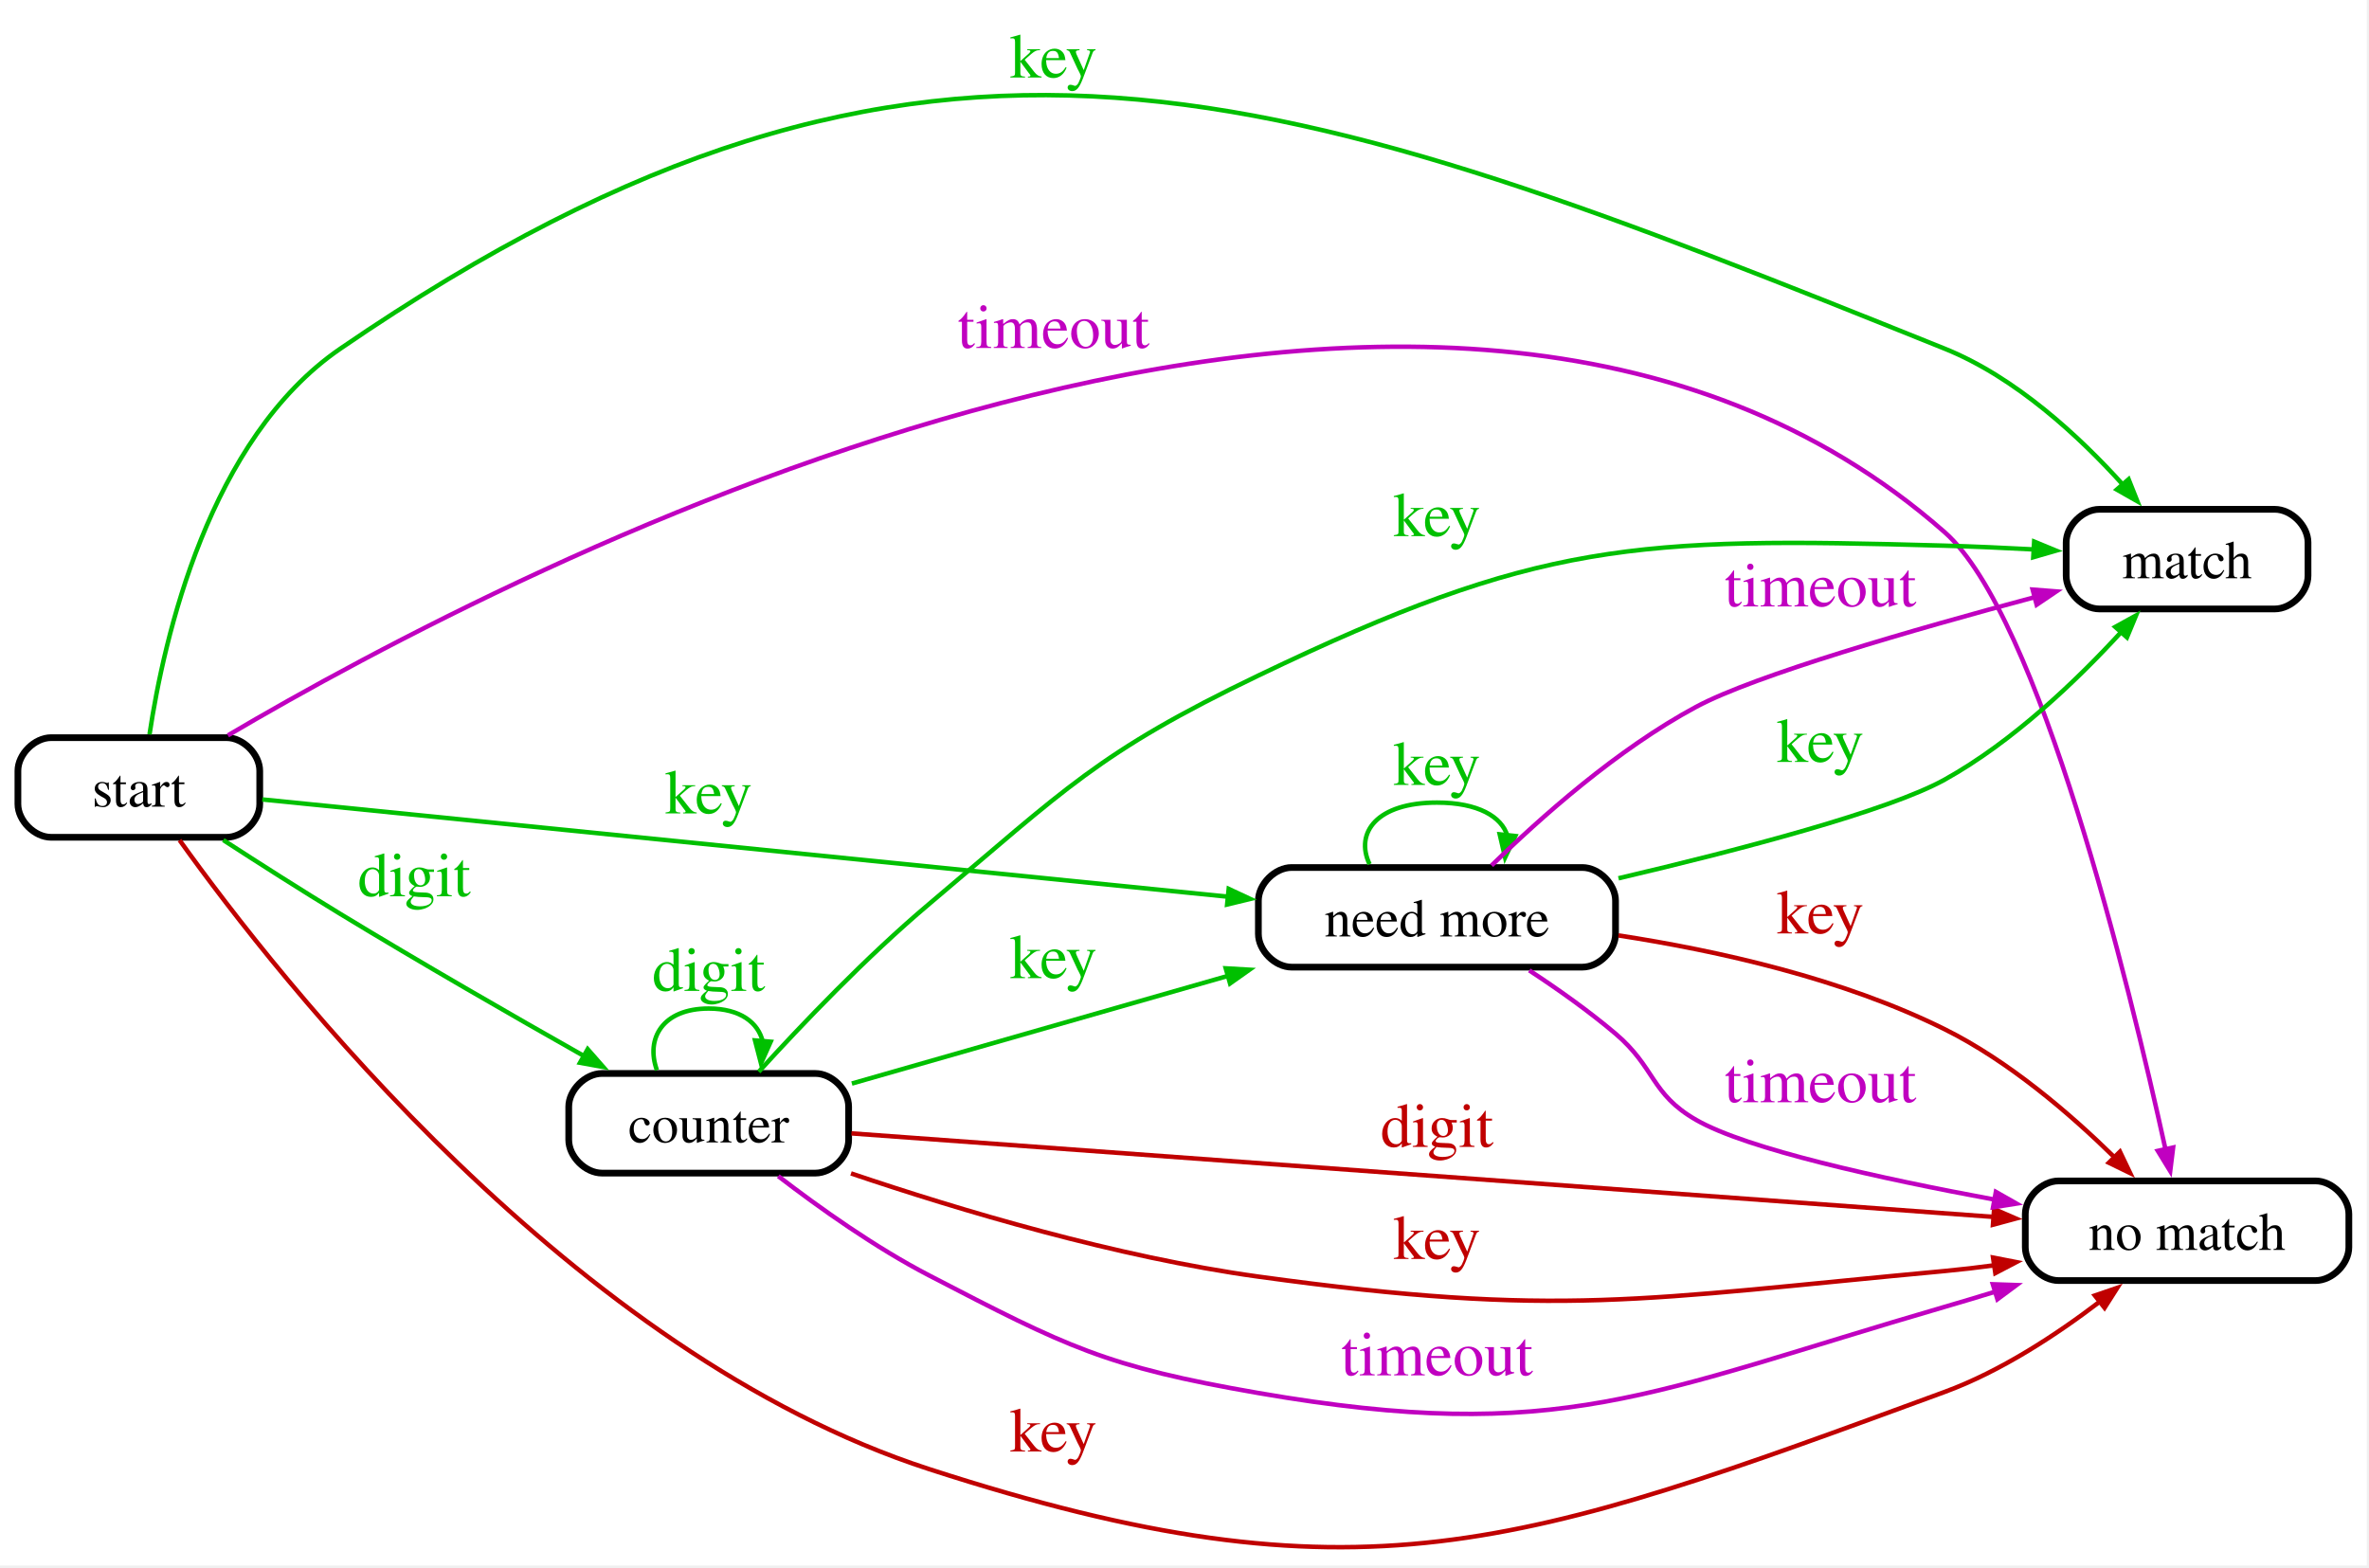
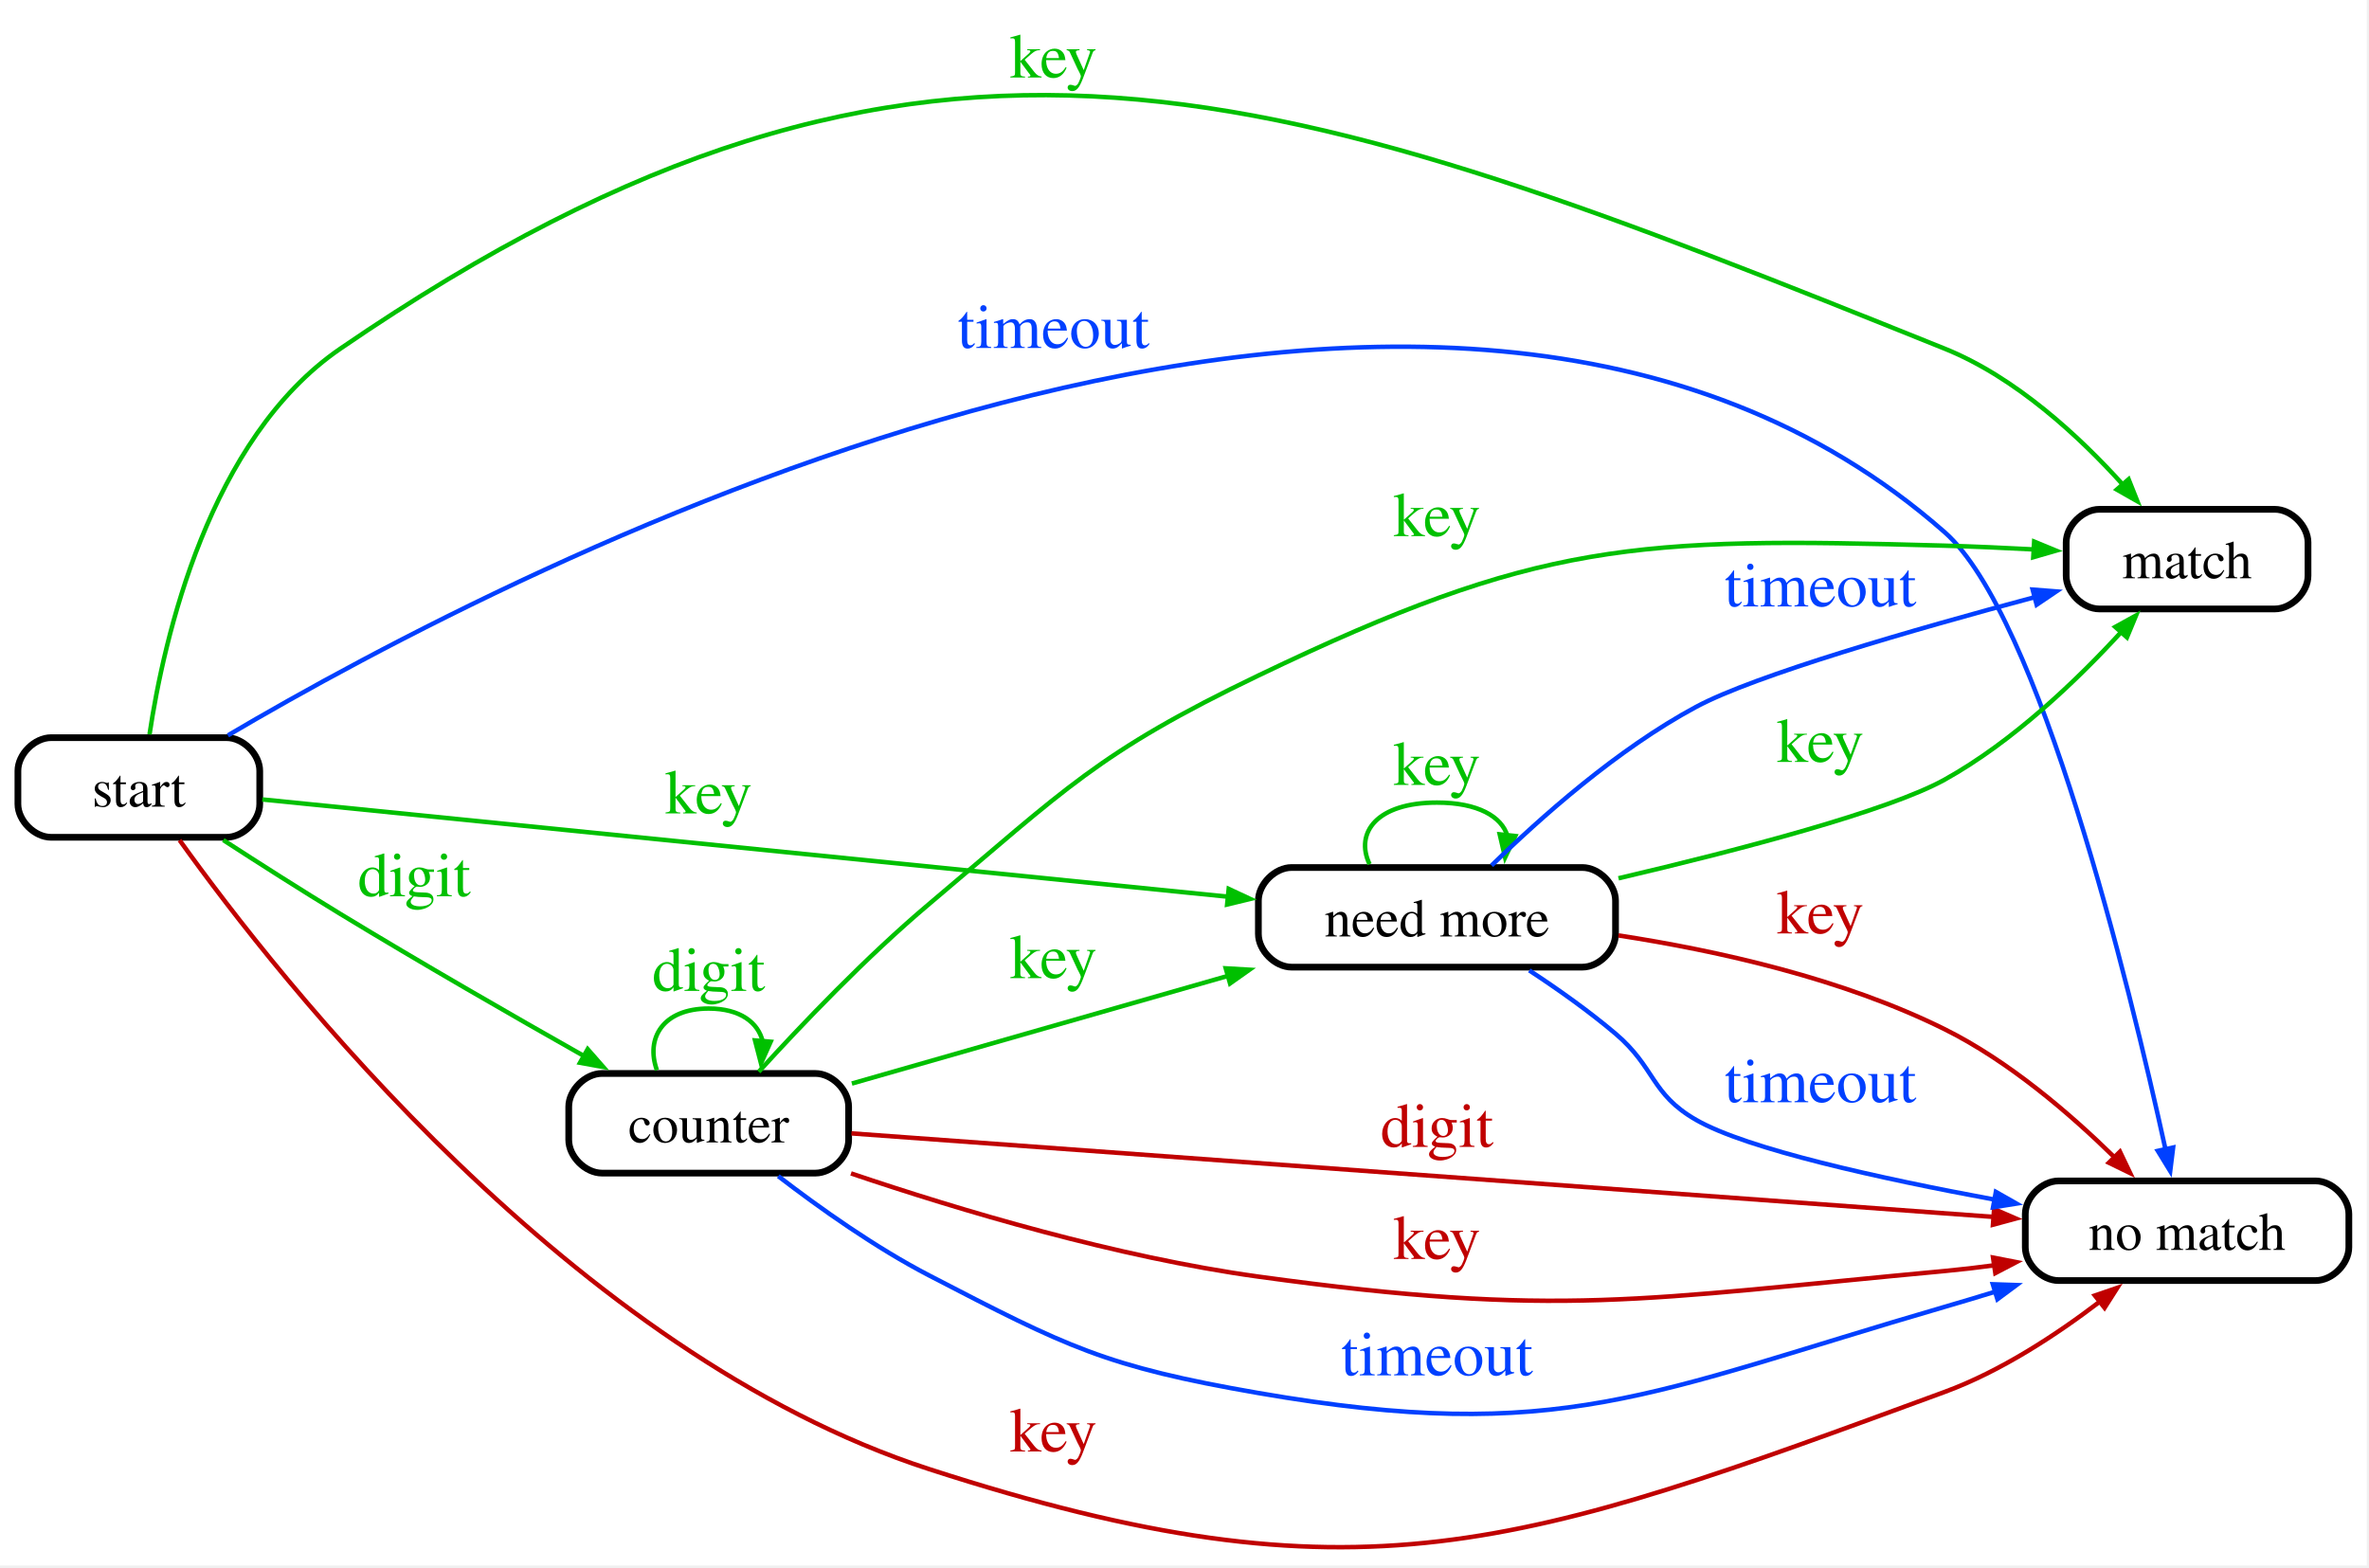
<svg xmlns="http://www.w3.org/2000/svg" width="529pt" height="350pt" viewBox="0.00 0.00 529.00 350.00">
  <g id="graph0" class="graph" transform="scale(1 1) rotate(0) translate(4 345.65)">
    <polygon fill="white" stroke="none" points="-4,4 -4,-345.65 524.5,-345.65 524.5,4 -4,4" />
    <g id="node1" class="node">
      <path fill="#ffffff" stroke="black" stroke-width="1.5" d="M7.42,-158.65C7.42,-158.65 46.58,-158.65 46.58,-158.65 50.29,-158.65 54,-162.36 54,-166.07 54,-166.07 54,-173.49 54,-173.49 54,-177.2 50.29,-180.9 46.58,-180.9 46.58,-180.9 7.42,-180.9 7.42,-180.9 3.71,-180.9 0,-177.2 0,-173.49 0,-173.49 0,-166.07 0,-166.07 0,-162.36 3.71,-158.65 7.42,-158.65" />
      <text xml:space="preserve" text-anchor="middle" x="27" y="-165.5" font-family="Times,serif" font-size="12.00">start</text>
    </g>
    <g id="node2" class="node">
      <path fill="#ffffff" stroke="black" stroke-width="1.5" d="M130.42,-83.65C130.42,-83.65 178.08,-83.65 178.08,-83.65 181.79,-83.65 185.5,-87.36 185.5,-91.07 185.5,-91.07 185.5,-98.49 185.5,-98.49 185.5,-102.2 181.79,-105.9 178.08,-105.9 178.08,-105.9 130.42,-105.9 130.42,-105.9 126.71,-105.9 123,-102.2 123,-98.49 123,-98.49 123,-91.07 123,-91.07 123,-87.36 126.71,-83.65 130.42,-83.65" />
      <text xml:space="preserve" text-anchor="middle" x="154.25" y="-90.5" font-family="Times,serif" font-size="12.00">counter</text>
    </g>
    <g id="edge4" class="edge">
      <path fill="none" stroke="#00c000" d="M45.86,-158.03C53.81,-152.88 63.31,-146.81 72,-141.53 89.96,-130.61 110.47,-118.81 126.4,-109.8" />
      <polygon fill="#00c000" stroke="#00c000" points="127.23,-111.33 130.72,-107.35 125.51,-108.29 127.23,-111.33" />
      <text xml:space="preserve" text-anchor="middle" x="88.5" y="-145.48" font-family="Times,serif" font-size="14.00" fill="#00c000">digit</text>
    </g>
    <g id="node3" class="node">
      <path fill="#ffffff" stroke="black" stroke-width="1.5" d="M284.42,-129.65C284.42,-129.65 349.33,-129.65 349.33,-129.65 353.04,-129.65 356.75,-133.36 356.75,-137.07 356.75,-137.07 356.75,-144.49 356.75,-144.49 356.75,-148.2 353.04,-151.9 349.33,-151.9 349.33,-151.9 284.42,-151.9 284.42,-151.9 280.71,-151.9 277,-148.2 277,-144.49 277,-144.49 277,-137.07 277,-137.07 277,-133.36 280.71,-129.65 284.42,-129.65" />
      <text xml:space="preserve" text-anchor="middle" x="316.88" y="-136.5" font-family="Times,serif" font-size="12.00">need more</text>
    </g>
    <g id="edge14" class="edge">
      <path fill="none" stroke="#00c000" d="M54.57,-167.1C103.72,-162.15 209.38,-151.51 270.21,-145.38" />
      <polygon fill="#00c000" stroke="#00c000" points="270.37,-147.12 275.17,-144.88 270.02,-143.64 270.37,-147.12" />
      <text xml:space="preserve" text-anchor="middle" x="154.25" y="-163.98" font-family="Times,serif" font-size="14.00" fill="#00c000">key</text>
    </g>
    <g id="node4" class="node">
      <path fill="#ffffff" stroke="black" stroke-width="1.5" d="M464.79,-209.65C464.79,-209.65 503.96,-209.65 503.96,-209.65 507.67,-209.65 511.38,-213.36 511.38,-217.07 511.38,-217.07 511.38,-224.49 511.38,-224.49 511.38,-228.2 507.67,-231.9 503.96,-231.9 503.96,-231.9 464.79,-231.9 464.79,-231.9 461.08,-231.9 457.38,-228.2 457.38,-224.49 457.38,-224.49 457.38,-217.07 457.38,-217.07 457.38,-213.36 461.08,-209.65 464.79,-209.65" />
      <text xml:space="preserve" text-anchor="middle" x="484.38" y="-216.5" font-family="Times,serif" font-size="12.00">match</text>
    </g>
    <g id="edge2" class="edge">
      <path fill="none" stroke="#00c000" d="M29.39,-181.63C32.59,-203 42.62,-247.64 72,-267.78 203.32,-357.81 282.54,-327.22 430.25,-267.78 446.1,-261.4 460.38,-248.13 470.13,-237.31" />
      <polygon fill="#00c000" stroke="#00c000" points="471.32,-238.61 473.28,-233.69 468.68,-236.31 471.32,-238.61" />
      <text xml:space="preserve" text-anchor="middle" x="231.25" y="-328.35" font-family="Times,serif" font-size="14.00" fill="#00c000">key</text>
    </g>
    <g id="node5" class="node">
      <path fill="#ffffff" stroke="black" stroke-width="1.5" d="M455.67,-59.65C455.67,-59.65 513.08,-59.65 513.08,-59.65 516.79,-59.65 520.5,-63.36 520.5,-67.07 520.5,-67.07 520.5,-74.49 520.5,-74.49 520.5,-78.2 516.79,-81.9 513.08,-81.9 513.08,-81.9 455.67,-81.9 455.67,-81.9 451.96,-81.9 448.25,-78.2 448.25,-74.49 448.25,-74.49 448.25,-67.07 448.25,-67.07 448.25,-63.36 451.96,-59.65 455.67,-59.65" />
      <text xml:space="preserve" text-anchor="middle" x="484.38" y="-66.5" font-family="Times,serif" font-size="12.00">no match</text>
    </g>
    <g id="edge3" class="edge">
      <path fill="none" stroke="#c00000" d="M36.1,-158.01C58.35,-126.92 124.07,-43.25 203.5,-17.53 299.65,13.61 335.38,0.07 430.25,-34.78 442.78,-39.38 455.22,-47.56 464.91,-54.96" />
      <polygon fill="#c00000" stroke="#c00000" points="463.79,-56.31 468.8,-58.03 465.95,-53.56 463.79,-56.31" />
      <text xml:space="preserve" text-anchor="middle" x="231.25" y="-21.48" font-family="Times,serif" font-size="14.00" fill="#c00000">key</text>
    </g>
    <g id="edge7" class="edge">
-       <path fill="none" stroke="#c000c0" d="M46.89,-181.41C110.07,-218.67 316.44,-326.99 430.25,-226.78 451.37,-208.18 471.41,-126.02 479.55,-88.99" />
-       <polygon fill="#c000c0" stroke="#c000c0" points="481.26,-89.36 480.61,-84.1 477.84,-88.62 481.26,-89.36" />
-       <text xml:space="preserve" text-anchor="middle" x="231.25" y="-267.94" font-family="Times,serif" font-size="14.00" fill="#c000c0">timeout</text>
+       <path fill="none" stroke="#0040ff" d="M46.89,-181.41C110.07,-218.67 316.44,-326.99 430.25,-226.78 451.37,-208.18 471.41,-126.02 479.55,-88.99" />
+       <polygon fill="#0040ff" stroke="#0040ff" points="481.26,-89.36 480.61,-84.1 477.84,-88.62 481.26,-89.36" />
+       <text xml:space="preserve" text-anchor="middle" x="231.25" y="-267.94" font-family="Times,serif" font-size="14.00" fill="#0040ff">timeout</text>
    </g>
    <g id="edge6" class="edge">
      <path fill="none" stroke="#00c000" d="M142.69,-106.64C140.12,-113.73 143.98,-120.4 154.25,-120.4 161.31,-120.4 165.34,-117.25 166.33,-112.97" />
      <polygon fill="#00c000" stroke="#00c000" points="168.09,-112.99 165.93,-108.15 164.6,-113.28 168.09,-112.99" />
      <text xml:space="preserve" text-anchor="middle" x="154.25" y="-124.35" font-family="Times,serif" font-size="14.00" fill="#00c000">digit</text>
    </g>
    <g id="edge10" class="edge">
      <path fill="none" stroke="#00c000" d="M186.22,-103.65C210.12,-110.49 243.54,-120.06 270.46,-127.77" />
      <polygon fill="#00c000" stroke="#00c000" points="269.71,-129.38 275,-129.07 270.67,-126.01 269.71,-129.38" />
      <text xml:space="preserve" text-anchor="middle" x="231.25" y="-127.2" font-family="Times,serif" font-size="14.00" fill="#00c000">key</text>
    </g>
    <g id="edge16" class="edge">
      <path fill="none" stroke="#00c000" d="M165.43,-106.28C174.83,-116.61 189.44,-131.94 203.5,-143.78 233.91,-169.39 241.15,-177.57 277,-194.78 339.49,-224.77 360.96,-225.73 430.25,-223.78 436.69,-223.6 443.57,-223.29 450.16,-222.94" />
      <polygon fill="#00c000" stroke="#00c000" points="450.23,-224.69 455.12,-222.67 450.03,-221.2 450.23,-224.69" />
      <text xml:space="preserve" text-anchor="middle" x="316.88" y="-225.91" font-family="Times,serif" font-size="14.00" fill="#00c000">key</text>
    </g>
    <g id="edge5" class="edge">
      <path fill="none" stroke="#c00000" d="M186.03,-83.58C210.35,-75.36 245.35,-64.9 277,-60.53 344.47,-51.22 362.43,-55.49 430.25,-61.78 433.89,-62.12 437.66,-62.56 441.43,-63.07" />
      <polygon fill="#c00000" stroke="#c00000" points="441.05,-64.78 446.25,-63.77 441.56,-61.32 441.05,-64.78" />
      <text xml:space="preserve" text-anchor="middle" x="316.88" y="-64.48" font-family="Times,serif" font-size="14.00" fill="#c00000">key</text>
    </g>
    <g id="edge8" class="edge">
-       <path fill="none" stroke="#c000c0" d="M169.79,-82.96C179.04,-75.85 191.49,-67.01 203.5,-60.78 234.29,-44.81 242.82,-40.45 277,-34.53 344.64,-22.81 364.33,-34.61 430.25,-53.78 433.97,-54.86 437.83,-56.02 441.69,-57.21" />
-       <polygon fill="#c000c0" stroke="#c000c0" points="441,-58.82 446.29,-58.64 442.03,-55.48 441,-58.82" />
-       <text xml:space="preserve" text-anchor="middle" x="316.88" y="-38.48" font-family="Times,serif" font-size="14.00" fill="#c000c0">timeout</text>
+       <path fill="none" stroke="#0040ff" d="M169.79,-82.96C179.04,-75.85 191.49,-67.01 203.5,-60.78 234.29,-44.81 242.82,-40.45 277,-34.53 344.64,-22.81 364.33,-34.61 430.25,-53.78 433.97,-54.86 437.83,-56.02 441.69,-57.21" />
+       <polygon fill="#0040ff" stroke="#0040ff" points="441,-58.82 446.29,-58.64 442.03,-55.48 441,-58.82" />
+       <text xml:space="preserve" text-anchor="middle" x="316.88" y="-38.48" font-family="Times,serif" font-size="14.00" fill="#0040ff">timeout</text>
    </g>
    <g id="edge9" class="edge">
      <path fill="none" stroke="#c00000" d="M186.12,-92.52C245.23,-88.2 374.48,-78.74 441.38,-73.85" />
      <polygon fill="#c00000" stroke="#c00000" points="441.29,-75.61 446.15,-73.5 441.03,-72.12 441.29,-75.61" />
      <text xml:space="preserve" text-anchor="middle" x="316.88" y="-89.51" font-family="Times,serif" font-size="14.00" fill="#c00000">digit</text>
    </g>
    <g id="edge15" class="edge">
      <path fill="none" stroke="#00c000" d="M301.82,-152.64C298.48,-159.73 303.5,-166.4 316.88,-166.4 326.07,-166.4 331.32,-163.25 332.61,-158.97" />
      <polygon fill="#00c000" stroke="#00c000" points="334.37,-158.93 332.09,-154.14 330.89,-159.3 334.37,-158.93" />
      <text xml:space="preserve" text-anchor="middle" x="316.88" y="-170.35" font-family="Times,serif" font-size="14.00" fill="#00c000">key</text>
    </g>
    <g id="edge1" class="edge">
      <path fill="none" stroke="#00c000" d="M357.41,-149.49C384.5,-155.85 417.7,-164.55 430.25,-171.53 445.5,-180.01 459.83,-193.76 469.75,-204.58" />
      <polygon fill="#00c000" stroke="#00c000" points="468.34,-205.63 472.98,-208.19 470.95,-203.3 468.34,-205.63" />
      <text xml:space="preserve" text-anchor="middle" x="402.5" y="-175.48" font-family="Times,serif" font-size="14.00" fill="#00c000">key</text>
    </g>
    <g id="edge13" class="edge">
-       <path fill="none" stroke="#c000c0" d="M329.07,-152.36C339.88,-162.94 357.14,-178.33 374.75,-187.78 387.89,-194.84 423.47,-205.08 450.36,-212.28" />
-       <polygon fill="#c000c0" stroke="#c000c0" points="449.89,-213.97 455.18,-213.56 450.79,-210.59 449.89,-213.97" />
-       <text xml:space="preserve" text-anchor="middle" x="402.5" y="-210.21" font-family="Times,serif" font-size="14.00" fill="#c000c0">timeout</text>
+       <path fill="none" stroke="#0040ff" d="M329.07,-152.36C339.88,-162.94 357.14,-178.33 374.75,-187.78 387.89,-194.84 423.47,-205.08 450.36,-212.28" />
+       <polygon fill="#0040ff" stroke="#0040ff" points="449.89,-213.97 455.18,-213.56 450.79,-210.59 449.89,-213.97" />
+       <text xml:space="preserve" text-anchor="middle" x="402.5" y="-210.21" font-family="Times,serif" font-size="14.00" fill="#0040ff">timeout</text>
    </g>
    <g id="edge11" class="edge">
      <path fill="none" stroke="#c00000" d="M357.4,-136.73C379.68,-133.31 407.52,-127.07 430.25,-115.78 444.58,-108.66 458.29,-96.88 468.19,-87.15" />
      <polygon fill="#c00000" stroke="#c00000" points="469.39,-88.43 471.67,-83.65 466.91,-85.97 469.39,-88.43" />
      <text xml:space="preserve" text-anchor="middle" x="402.5" y="-137.18" font-family="Times,serif" font-size="14.00" fill="#c00000">key</text>
    </g>
    <g id="edge12" class="edge">
-       <path fill="none" stroke="#c000c0" d="M337.49,-128.92C343.86,-124.74 350.81,-119.82 356.75,-114.78 365.68,-107.19 364.59,-101.36 374.75,-95.53 386.11,-89 415.89,-82.45 441.39,-77.73" />
-       <polygon fill="#c000c0" stroke="#c000c0" points="441.68,-79.45 446.28,-76.84 441.05,-76.01 441.68,-79.45" />
-       <text xml:space="preserve" text-anchor="middle" x="402.5" y="-99.48" font-family="Times,serif" font-size="14.00" fill="#c000c0">timeout</text>
+       <path fill="none" stroke="#0040ff" d="M337.49,-128.92C343.86,-124.74 350.81,-119.82 356.75,-114.78 365.68,-107.19 364.59,-101.36 374.75,-95.53 386.11,-89 415.89,-82.45 441.39,-77.73" />
+       <polygon fill="#0040ff" stroke="#0040ff" points="441.68,-79.45 446.28,-76.84 441.05,-76.01 441.68,-79.45" />
+       <text xml:space="preserve" text-anchor="middle" x="402.5" y="-99.48" font-family="Times,serif" font-size="14.00" fill="#0040ff">timeout</text>
    </g>
  </g>
</svg>
